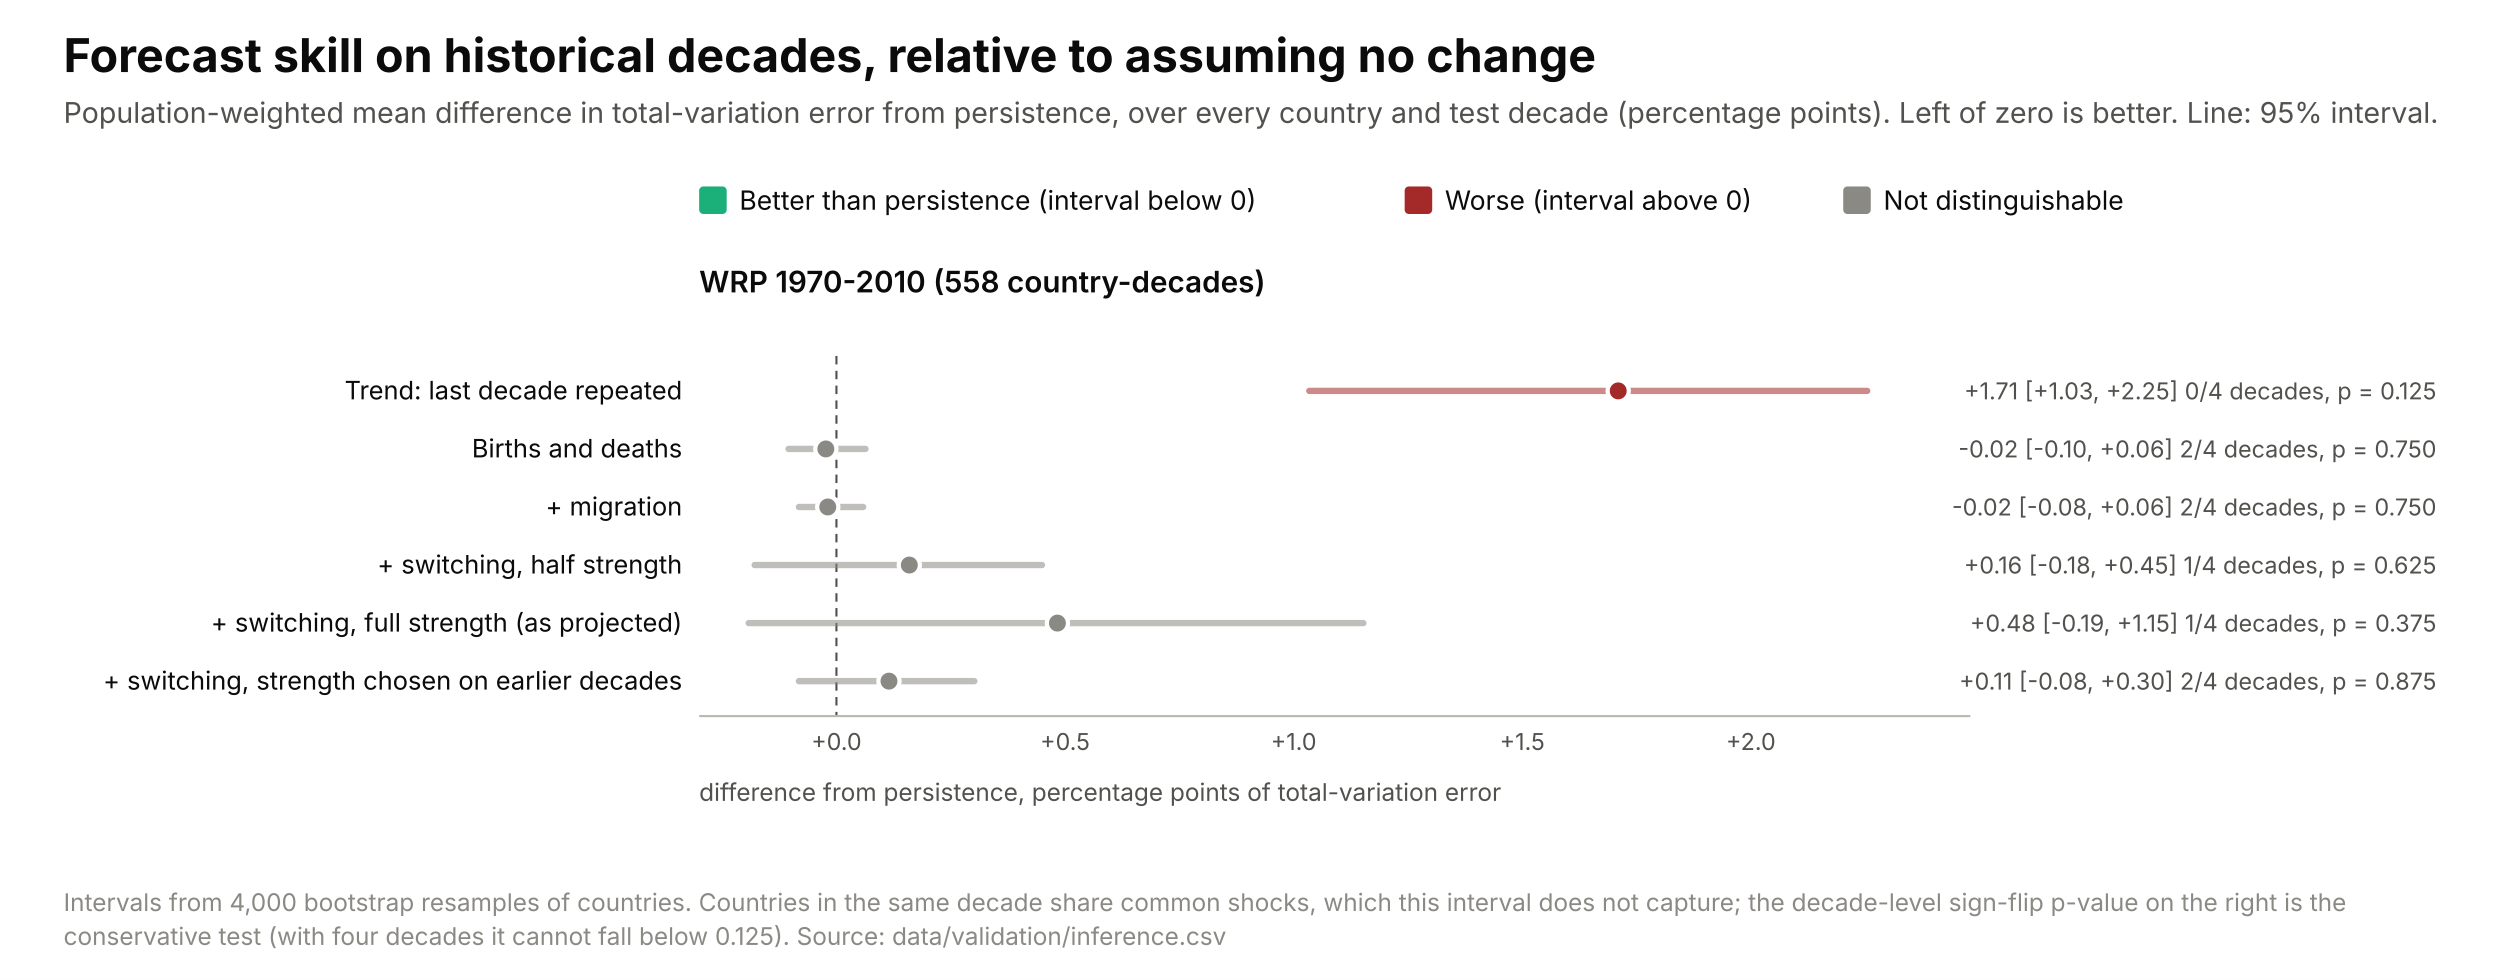
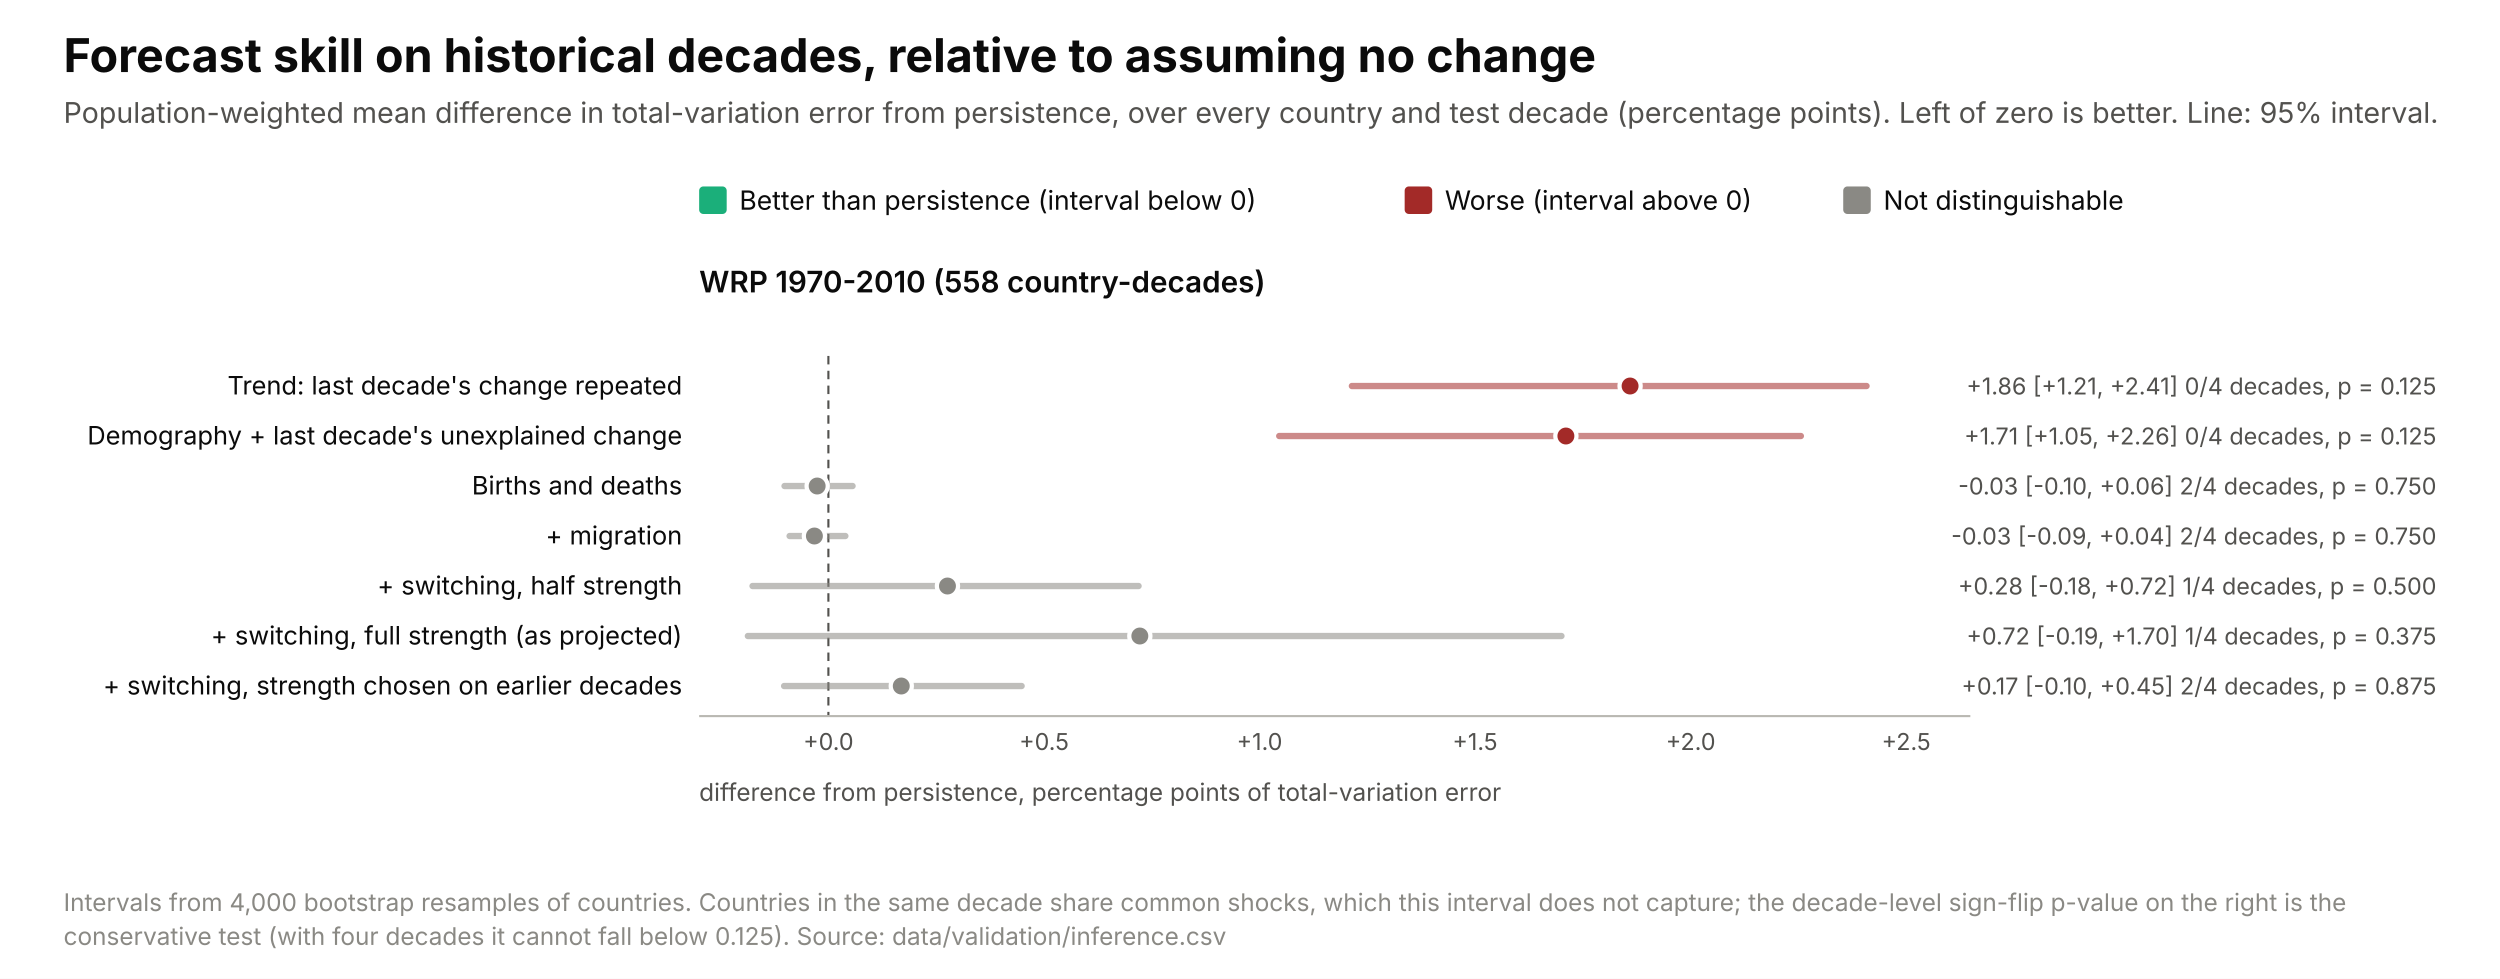
<svg xmlns="http://www.w3.org/2000/svg" viewBox="0 0 1180 462" role="img" font-family="system-ui,-apple-system,Segoe UI,sans-serif">
  <rect width="100%" height="100%" fill="#ffffff" />
  <text x="30" y="34" font-size="22" font-weight="700" fill="#0b0b0b">Forecast skill on historical decades, relative to assuming no change</text>
  <text x="30" y="58" font-size="13.5" fill="#52514e">Population-weighted mean difference in total-variation error from persistence, over every country and test decade (percentage points). Left of zero is better. Line: 95% interval.</text>
  <text x="330.0" y="138.0" font-size="14" fill="#0b0b0b" text-anchor="start" font-weight="600">WRP 1970-2010 (558 country-decades)</text>
-   <text x="394.8" y="354.0" font-size="11" fill="#52514e" text-anchor="middle">+0.0</text>
-   <text x="502.7" y="354.0" font-size="11" fill="#52514e" text-anchor="middle">+0.5</text>
-   <text x="610.6" y="354.0" font-size="11" fill="#52514e" text-anchor="middle">+1.0</text>
-   <text x="718.5" y="354.0" font-size="11" fill="#52514e" text-anchor="middle">+1.5</text>
-   <text x="826.4" y="354.0" font-size="11" fill="#52514e" text-anchor="middle">+2.0</text>
-   <line x1="394.8" y1="168.0" x2="394.8" y2="338.0" stroke="#52514e" stroke-width="1" stroke-dasharray="4 3" />
+   <text x="391.0" y="354.0" font-size="11" fill="#52514e" text-anchor="middle">+0.0</text>
+   <text x="492.8" y="354.0" font-size="11" fill="#52514e" text-anchor="middle">+0.5</text>
+   <text x="594.5" y="354.0" font-size="11" fill="#52514e" text-anchor="middle">+1.0</text>
+   <text x="696.2" y="354.0" font-size="11" fill="#52514e" text-anchor="middle">+1.5</text>
+   <text x="798.0" y="354.0" font-size="11" fill="#52514e" text-anchor="middle">+2.0</text>
+   <text x="899.7" y="354.0" font-size="11" fill="#52514e" text-anchor="middle">+2.5</text>
+   <line x1="391.0" y1="168.0" x2="391.0" y2="338.0" stroke="#52514e" stroke-width="1" stroke-dasharray="4 3" />
  <line x1="330.0" y1="338.0" x2="930.0" y2="338.0" stroke="#b9b8b2" stroke-width="1" />
-   <line x1="377.1" y1="321.5" x2="459.9" y2="321.5" stroke="#8a8984" stroke-width="3" stroke-linecap="round" opacity="0.55" />
+   <line x1="370.1" y1="323.8" x2="482.2" y2="323.8" stroke="#8a8984" stroke-width="3" stroke-linecap="round" opacity="0.55" />
  <g>
-     <circle cx="419.6" cy="321.5" r="5" fill="#8a8984" stroke="#ffffff" stroke-width="2" />
-     <circle cx="419.6" cy="321.5" r="12" fill="transparent" />
+     <circle cx="425.4" cy="323.8" r="5" fill="#8a8984" stroke="#ffffff" stroke-width="2" />
+     <circle cx="425.4" cy="323.8" r="12" fill="transparent" />
  </g>
-   <text x="322.0" y="325.5" font-size="12" fill="#0b0b0b" text-anchor="end">+ switching, strength chosen on earlier decades</text>
-   <text x="1150.0" y="325.5" font-size="11" fill="#52514e" text-anchor="end">+0.11  [-0.08, +0.30]   2/4 decades, p = 0.875</text>
-   <line x1="353.4" y1="294.1" x2="643.5" y2="294.1" stroke="#8a8984" stroke-width="3" stroke-linecap="round" opacity="0.55" />
+   <text x="322.0" y="327.8" font-size="12" fill="#0b0b0b" text-anchor="end">+ switching, strength chosen on earlier decades</text>
+   <text x="1150.0" y="327.8" font-size="11" fill="#52514e" text-anchor="end">+0.17  [-0.10, +0.45]   2/4 decades, p = 0.875</text>
+   <line x1="353.0" y1="300.2" x2="737.0" y2="300.2" stroke="#8a8984" stroke-width="3" stroke-linecap="round" opacity="0.55" />
  <g>
-     <circle cx="499.1" cy="294.1" r="5" fill="#8a8984" stroke="#ffffff" stroke-width="2" />
-     <circle cx="499.1" cy="294.1" r="12" fill="transparent" />
+     <circle cx="538.0" cy="300.2" r="5" fill="#8a8984" stroke="#ffffff" stroke-width="2" />
+     <circle cx="538.0" cy="300.2" r="12" fill="transparent" />
  </g>
-   <text x="322.0" y="298.1" font-size="12" fill="#0b0b0b" text-anchor="end">+ switching, full strength (as projected)</text>
-   <text x="1150.0" y="298.1" font-size="11" fill="#52514e" text-anchor="end">+0.48  [-0.19, +1.15]   1/4 decades, p = 0.375</text>
-   <line x1="356.2" y1="266.7" x2="491.8" y2="266.7" stroke="#8a8984" stroke-width="3" stroke-linecap="round" opacity="0.55" />
+   <text x="322.0" y="304.2" font-size="12" fill="#0b0b0b" text-anchor="end">+ switching, full strength (as projected)</text>
+   <text x="1150.0" y="304.2" font-size="11" fill="#52514e" text-anchor="end">+0.72  [-0.19, +1.70]   1/4 decades, p = 0.375</text>
+   <line x1="355.2" y1="276.6" x2="537.4" y2="276.6" stroke="#8a8984" stroke-width="3" stroke-linecap="round" opacity="0.55" />
  <g>
-     <circle cx="429.2" cy="266.7" r="5" fill="#8a8984" stroke="#ffffff" stroke-width="2" />
-     <circle cx="429.2" cy="266.7" r="12" fill="transparent" />
+     <circle cx="447.2" cy="276.6" r="5" fill="#8a8984" stroke="#ffffff" stroke-width="2" />
+     <circle cx="447.2" cy="276.6" r="12" fill="transparent" />
  </g>
-   <text x="322.0" y="270.7" font-size="12" fill="#0b0b0b" text-anchor="end">+ switching, half strength</text>
-   <text x="1150.0" y="270.7" font-size="11" fill="#52514e" text-anchor="end">+0.16  [-0.18, +0.45]   1/4 decades, p = 0.625</text>
-   <line x1="377.1" y1="239.3" x2="407.4" y2="239.3" stroke="#8a8984" stroke-width="3" stroke-linecap="round" opacity="0.55" />
+   <text x="322.0" y="280.6" font-size="12" fill="#0b0b0b" text-anchor="end">+ switching, half strength</text>
+   <text x="1150.0" y="280.6" font-size="11" fill="#52514e" text-anchor="end">+0.28  [-0.18, +0.72]   1/4 decades, p = 0.500</text>
+   <line x1="372.7" y1="253.0" x2="399.0" y2="253.0" stroke="#8a8984" stroke-width="3" stroke-linecap="round" opacity="0.55" />
  <g>
-     <circle cx="390.7" cy="239.3" r="5" fill="#8a8984" stroke="#ffffff" stroke-width="2" />
-     <circle cx="390.7" cy="239.3" r="12" fill="transparent" />
+     <circle cx="384.4" cy="253.0" r="5" fill="#8a8984" stroke="#ffffff" stroke-width="2" />
+     <circle cx="384.4" cy="253.0" r="12" fill="transparent" />
  </g>
-   <text x="322.0" y="243.3" font-size="12" fill="#0b0b0b" text-anchor="end">+ migration</text>
-   <text x="1150.0" y="243.3" font-size="11" fill="#52514e" text-anchor="end">-0.02  [-0.08, +0.06]   2/4 decades, p = 0.750</text>
-   <line x1="372.2" y1="211.9" x2="408.5" y2="211.9" stroke="#8a8984" stroke-width="3" stroke-linecap="round" opacity="0.55" />
+   <text x="322.0" y="257.0" font-size="12" fill="#0b0b0b" text-anchor="end">+ migration</text>
+   <text x="1150.0" y="257.0" font-size="11" fill="#52514e" text-anchor="end">-0.03  [-0.09, +0.04]   2/4 decades, p = 0.750</text>
+   <line x1="370.3" y1="229.4" x2="402.4" y2="229.4" stroke="#8a8984" stroke-width="3" stroke-linecap="round" opacity="0.55" />
  <g>
-     <circle cx="389.8" cy="211.9" r="5" fill="#8a8984" stroke="#ffffff" stroke-width="2" />
-     <circle cx="389.8" cy="211.9" r="12" fill="transparent" />
+     <circle cx="385.7" cy="229.4" r="5" fill="#8a8984" stroke="#ffffff" stroke-width="2" />
+     <circle cx="385.7" cy="229.4" r="12" fill="transparent" />
  </g>
-   <text x="322.0" y="215.9" font-size="12" fill="#0b0b0b" text-anchor="end">Births and deaths</text>
-   <text x="1150.0" y="215.9" font-size="11" fill="#52514e" text-anchor="end">-0.02  [-0.10, +0.06]   2/4 decades, p = 0.750</text>
-   <line x1="618.0" y1="184.5" x2="881.3" y2="184.5" stroke="#a32a28" stroke-width="3" stroke-linecap="round" opacity="0.55" />
+   <text x="322.0" y="233.4" font-size="12" fill="#0b0b0b" text-anchor="end">Births and deaths</text>
+   <text x="1150.0" y="233.4" font-size="11" fill="#52514e" text-anchor="end">-0.03  [-0.10, +0.06]   2/4 decades, p = 0.750</text>
+   <line x1="603.8" y1="205.8" x2="850.0" y2="205.8" stroke="#a32a28" stroke-width="3" stroke-linecap="round" opacity="0.55" />
  <g>
-     <circle cx="763.8" cy="184.5" r="5" fill="#a32a28" stroke="#ffffff" stroke-width="2" />
-     <circle cx="763.8" cy="184.5" r="12" fill="transparent" />
+     <circle cx="739.1" cy="205.8" r="5" fill="#a32a28" stroke="#ffffff" stroke-width="2" />
+     <circle cx="739.1" cy="205.8" r="12" fill="transparent" />
  </g>
-   <text x="322.0" y="188.5" font-size="12" fill="#0b0b0b" text-anchor="end">Trend: last decade repeated</text>
-   <text x="1150.0" y="188.5" font-size="11" fill="#52514e" text-anchor="end">+1.71  [+1.03, +2.25]   0/4 decades, p = 0.125</text>
+   <text x="322.0" y="209.8" font-size="12" fill="#0b0b0b" text-anchor="end">Demography + last decade's unexplained change</text>
+   <text x="1150.0" y="209.8" font-size="11" fill="#52514e" text-anchor="end">+1.71  [+1.05, +2.26]   0/4 decades, p = 0.125</text>
+   <line x1="638.1" y1="182.2" x2="881.0" y2="182.2" stroke="#a32a28" stroke-width="3" stroke-linecap="round" opacity="0.55" />
+   <g>
+     <circle cx="769.4" cy="182.2" r="5" fill="#a32a28" stroke="#ffffff" stroke-width="2" />
+     <circle cx="769.4" cy="182.2" r="12" fill="transparent" />
+   </g>
+   <text x="322.0" y="186.2" font-size="12" fill="#0b0b0b" text-anchor="end">Trend: last decade's change repeated</text>
+   <text x="1150.0" y="186.2" font-size="11" fill="#52514e" text-anchor="end">+1.86  [+1.21, +2.41]   0/4 decades, p = 0.125</text>
  <text x="330.0" y="378.0" font-size="11.5" fill="#52514e" text-anchor="start">difference from persistence, percentage points of total-variation error</text>
  <rect x="330.0" y="88.0" width="13" height="13" rx="2" fill="#1baf7a" />
  <text x="349.0" y="99.0" font-size="12.5" fill="#0b0b0b" text-anchor="start">Better than persistence (interval below 0)</text>
  <rect x="663.0" y="88.0" width="13" height="13" rx="2" fill="#a32a28" />
  <text x="682.0" y="99.0" font-size="12.5" fill="#0b0b0b" text-anchor="start">Worse (interval above 0)</text>
  <rect x="870.0" y="88.0" width="13" height="13" rx="2" fill="#8a8984" />
  <text x="889.0" y="99.0" font-size="12.5" fill="#0b0b0b" text-anchor="start">Not distinguishable</text>
  <text x="30.0" y="430.0" font-size="11.5" fill="#8a8984" text-anchor="start">Intervals from 4,000 bootstrap resamples of countries. Countries in the same decade share common shocks, which this interval does not capture; the decade-level sign-flip p-value on the right is the</text>
  <text x="30.0" y="446.0" font-size="11.5" fill="#8a8984" text-anchor="start">conservative test (with four decades it cannot fall below 0.125). Source: data/validation/inference.csv</text>
</svg>
